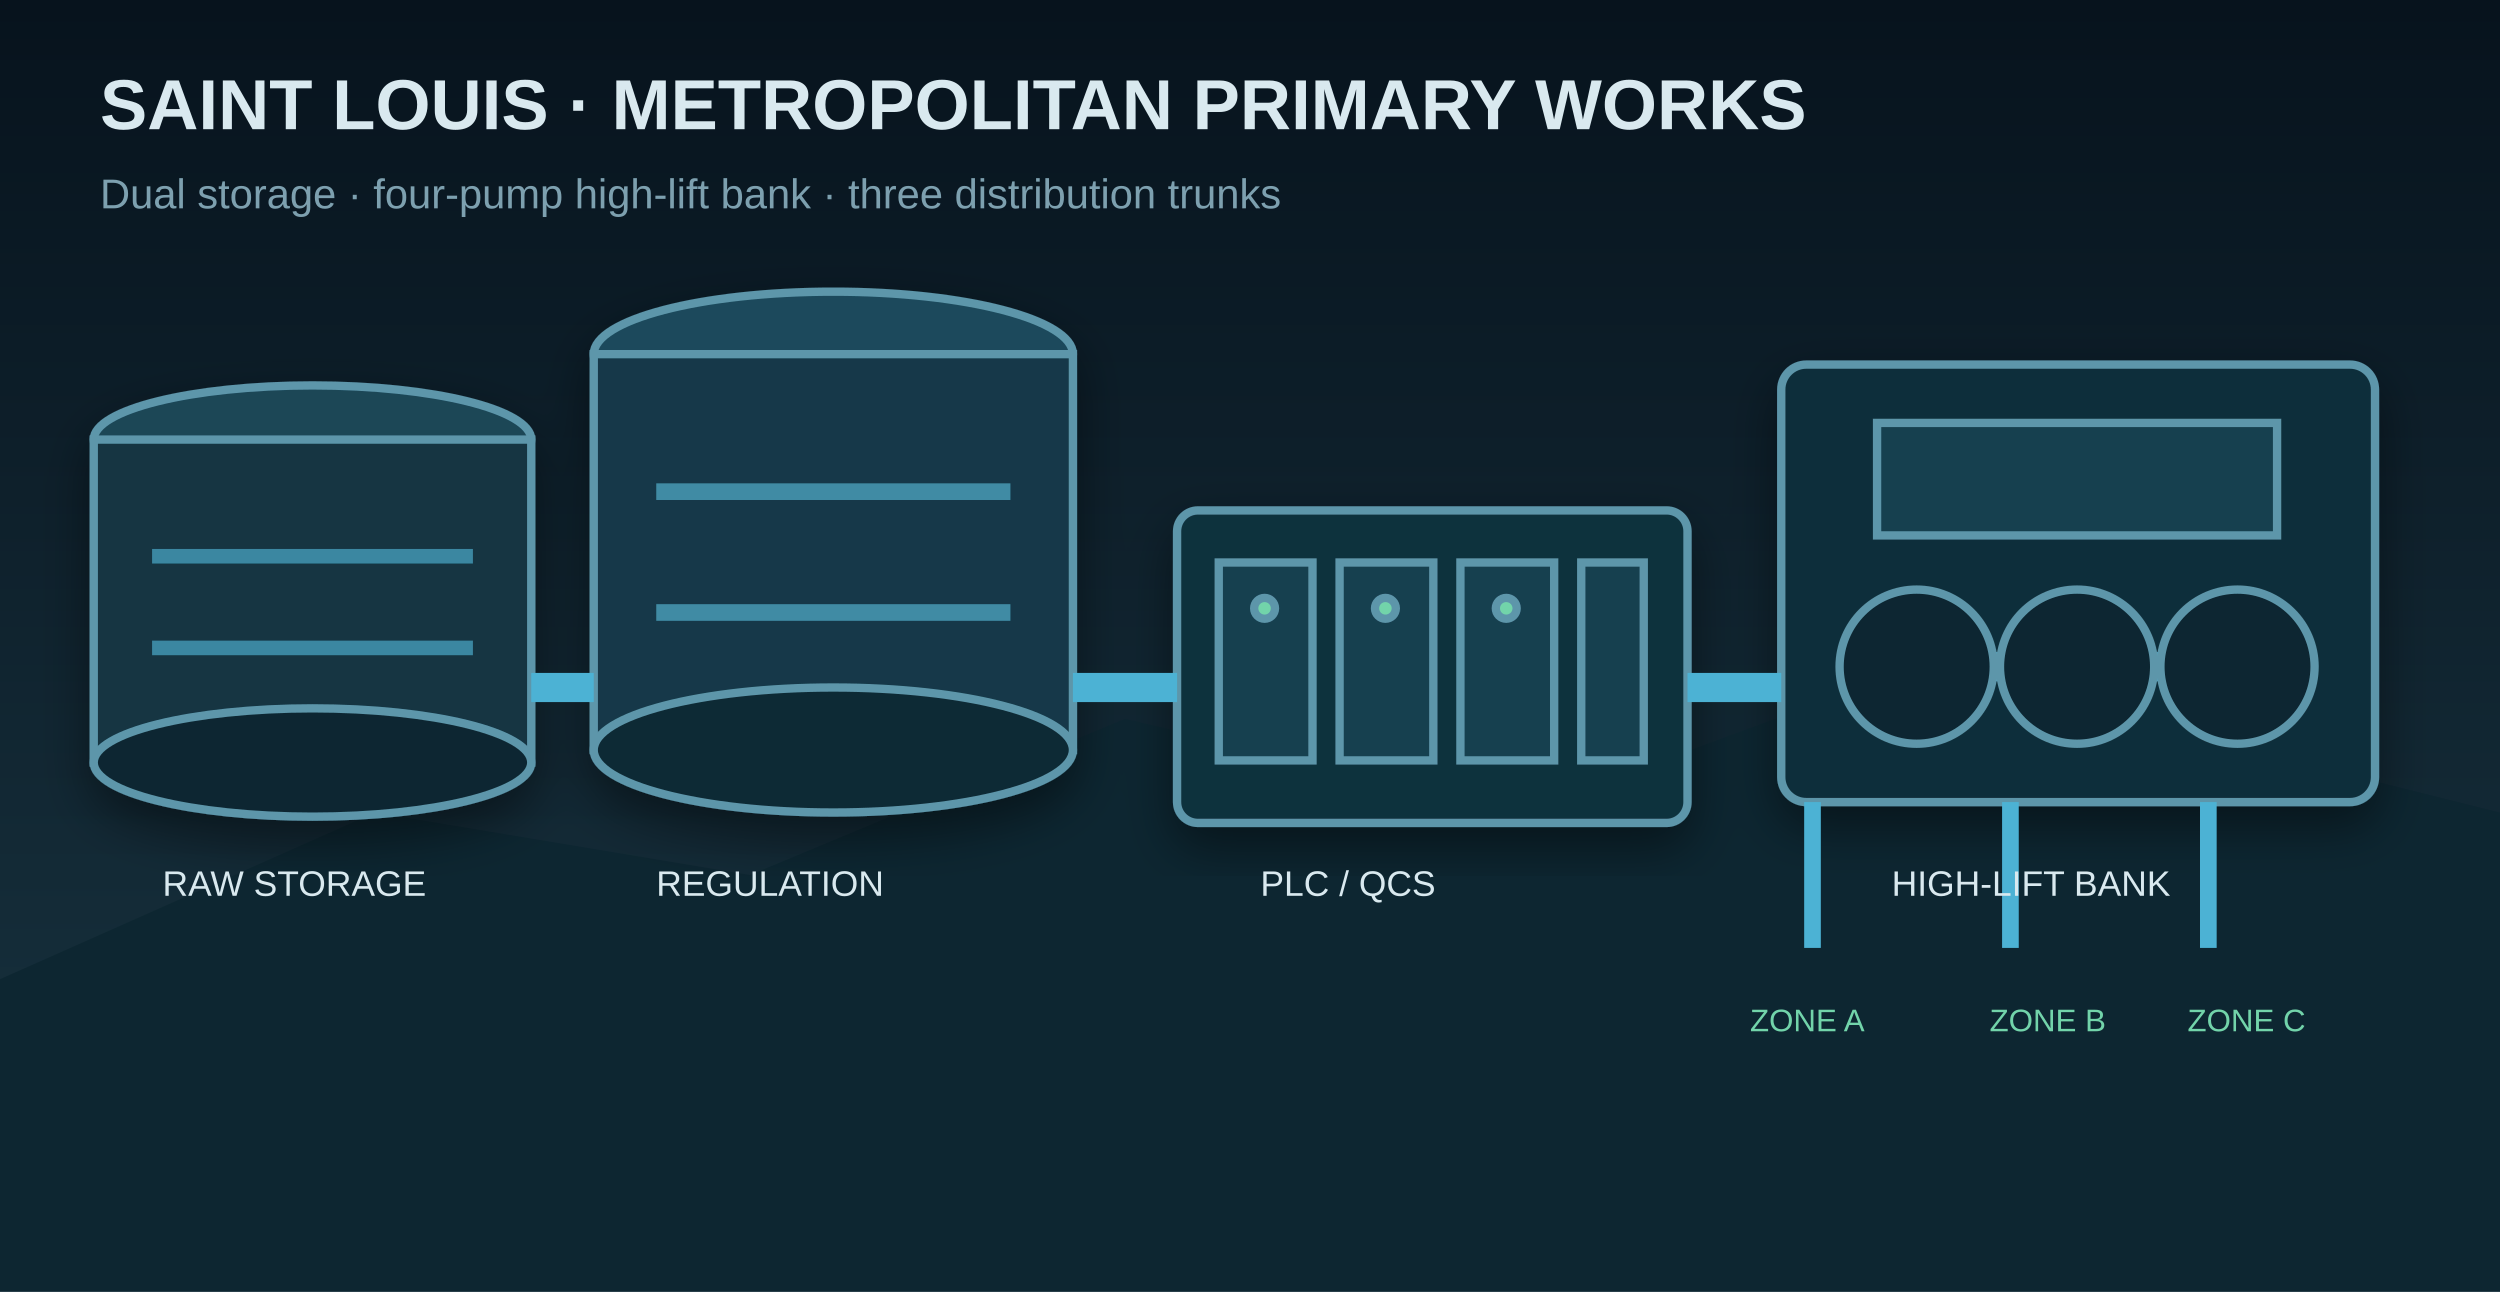
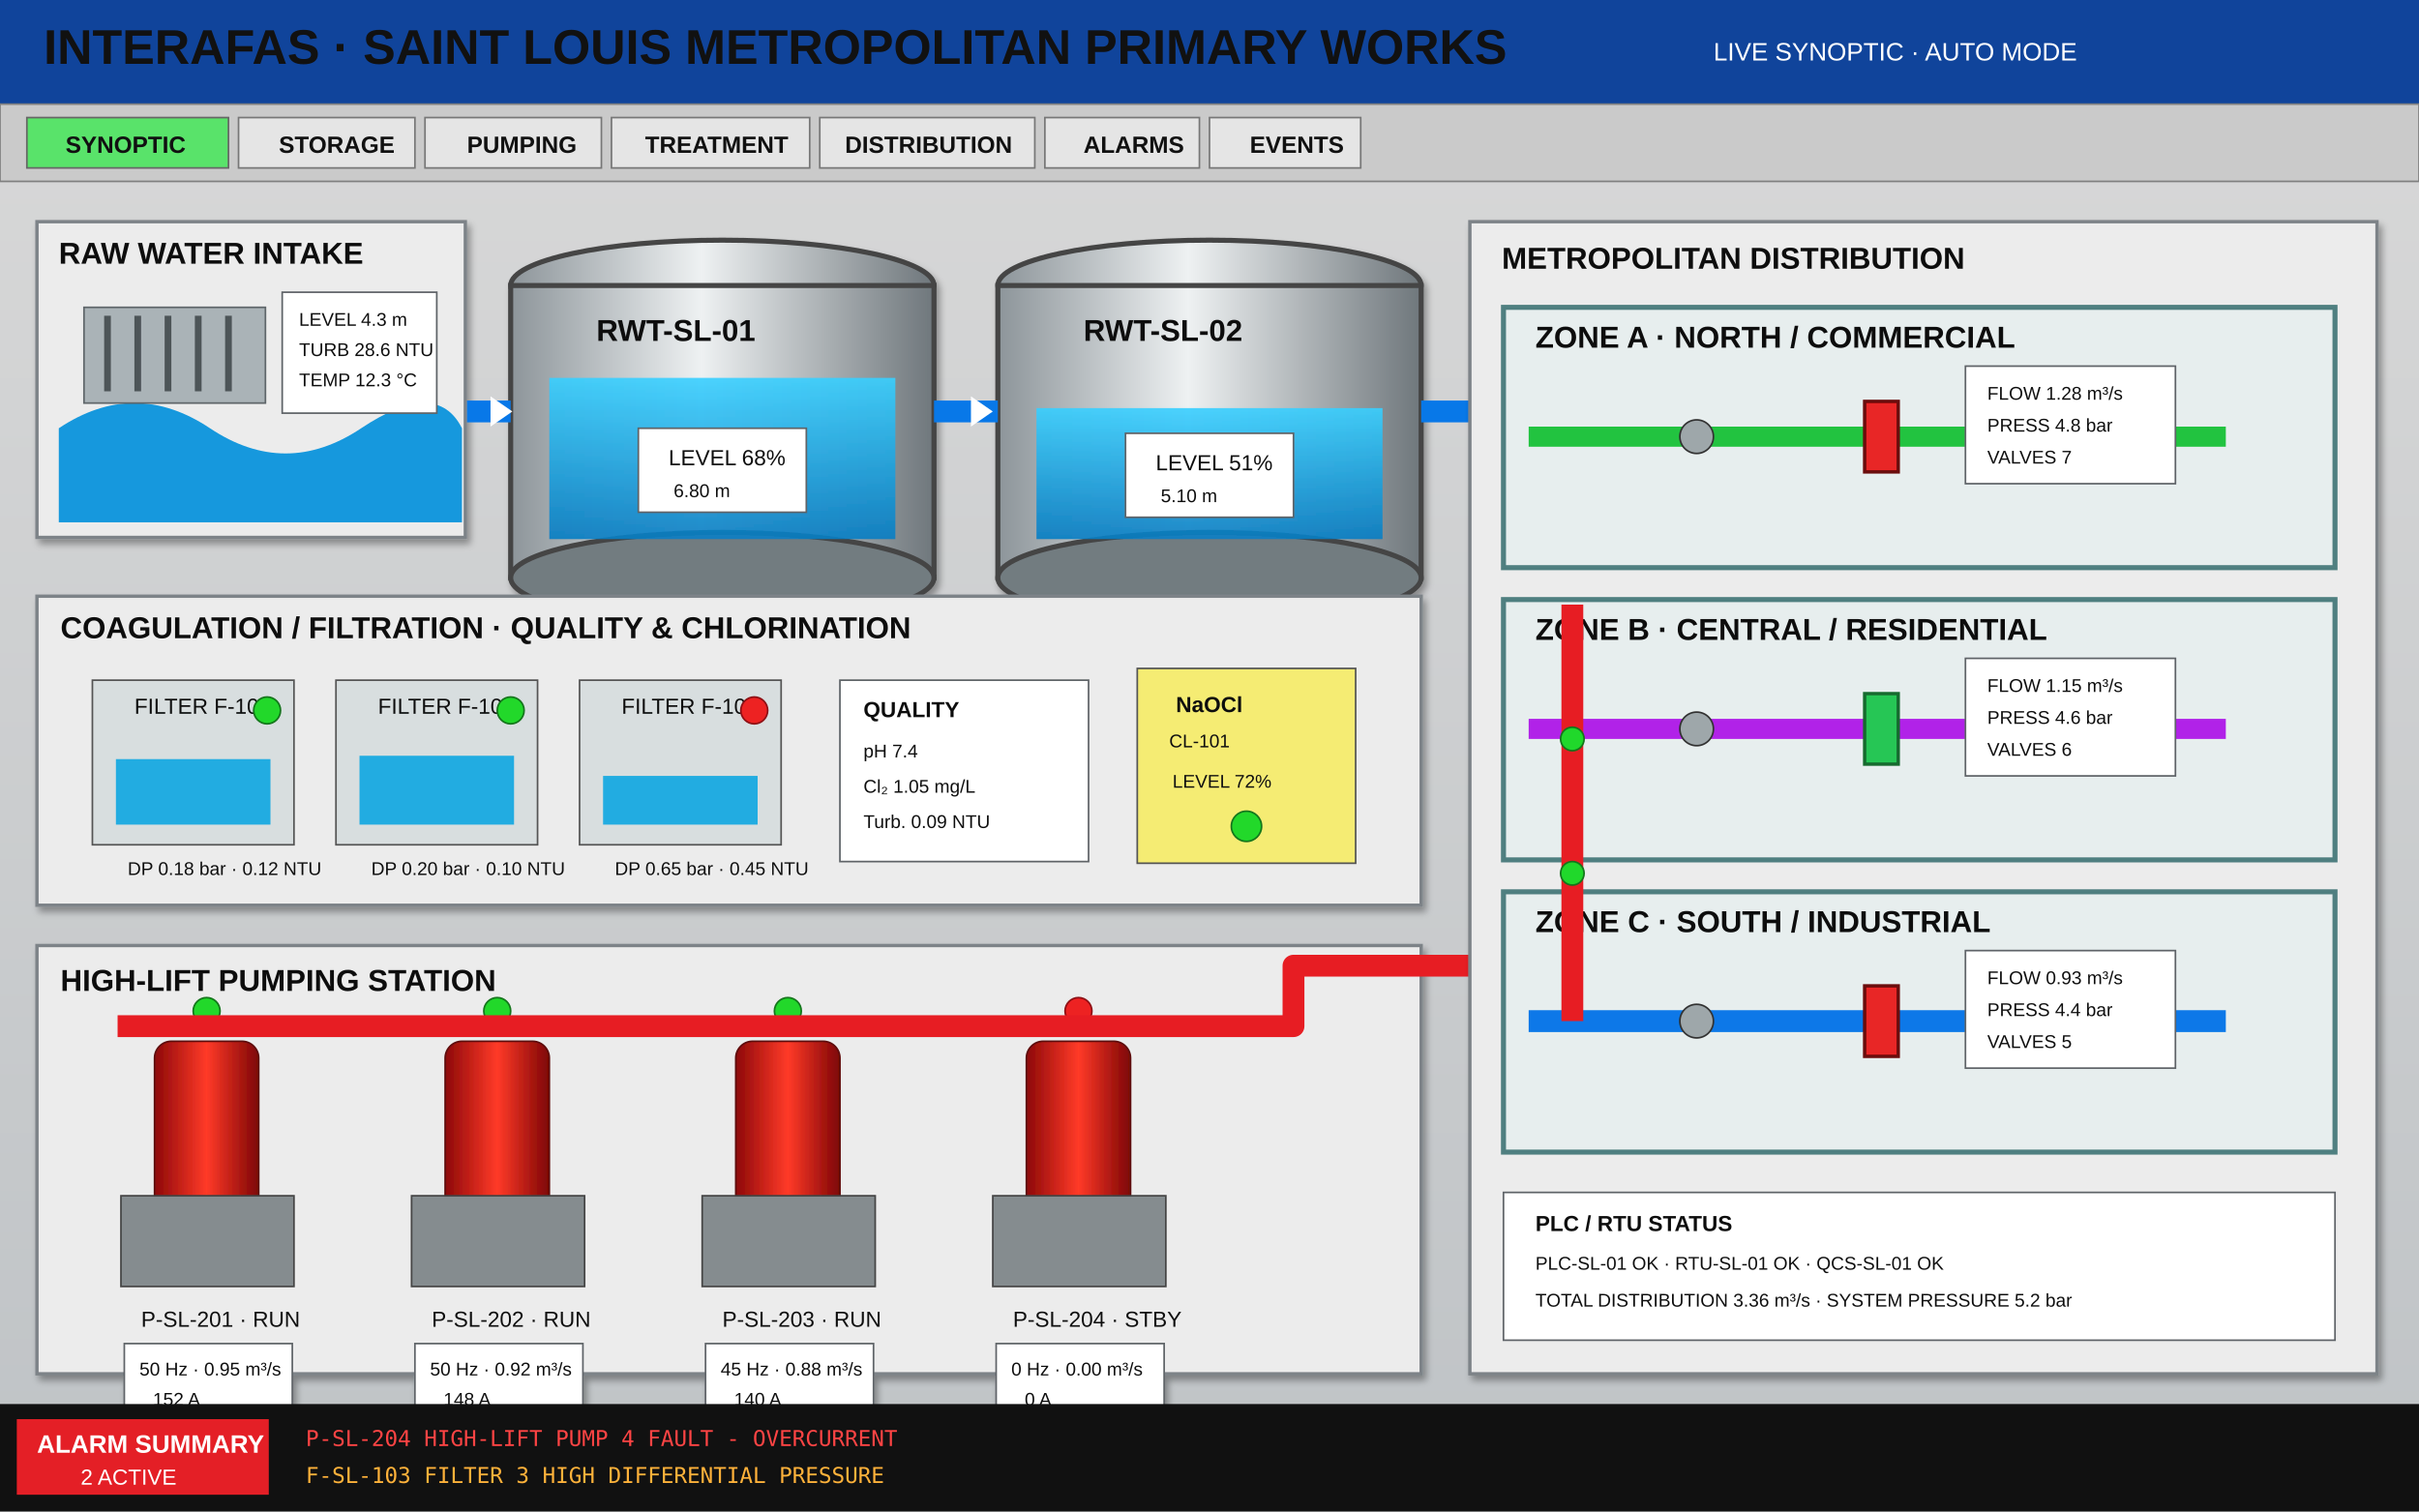
- <svg xmlns="http://www.w3.org/2000/svg" viewBox="0 0 1200 620">
+ <svg xmlns="http://www.w3.org/2000/svg" viewBox="0 0 1440 900">
  <defs>
-     <linearGradient id="bg" x1="0" y1="0" x2="0" y2="1">
-       <stop stop-color="#07131d" />
-       <stop offset="1" stop-color="#193542" />
-     </linearGradient>
-     <filter id="d">
-       <feDropShadow dx="0" dy="10" stdDeviation="12" flood-opacity=".45" />
+     <linearGradient id="panel" x1="0" y1="0" x2="0" y2="1">
+       <stop stop-color="#d9d9d9" />
+       <stop offset="1" stop-color="#bfc3c6" />
+     </linearGradient>
+     <linearGradient id="tank" x1="0" y1="0" x2="1" y2="0">
+       <stop stop-color="#8d959a" />
+       <stop offset=".45" stop-color="#eef1f2" />
+       <stop offset="1" stop-color="#6f777c" />
+     </linearGradient>
+     <linearGradient id="water" x1="0" y1="0" x2="0" y2="1">
+       <stop stop-color="#38cfff" />
+       <stop offset="1" stop-color="#087dc3" />
+     </linearGradient>
+     <linearGradient id="pump" x1="0" y1="0" x2="1" y2="0">
+       <stop stop-color="#8d0909" />
+       <stop offset=".5" stop-color="#ff3a28" />
+       <stop offset="1" stop-color="#7d0505" />
+     </linearGradient>
+     <filter id="shadow">
+       <feDropShadow dx="2" dy="3" stdDeviation="2" flood-opacity=".35" />
    </filter>
+     <style>
+     .t{font-family:Arial,Segoe UI,sans-serif;fill:#111}.h{font-size:18px;font-weight:700}.s{font-size:13px}.xs{font-size:11px}.tag{fill:#fff;stroke:#5f6468;stroke-width:1}.panel{fill:#ececec;stroke:#7d8388;stroke-width:2}.green{fill:#20d82b;stroke:#13751b}.red{fill:#ed2024;stroke:#8d1114}.bluepipe{fill:none;stroke:#0878e8;stroke-width:13;stroke-linejoin:round}.redpipe{fill:none;stroke:#e71d23;stroke-width:13;stroke-linejoin:round}.greenpipe{fill:none;stroke:#22c33f;stroke-width:12;stroke-linejoin:round}.purplepipe{fill:none;stroke:#b123e8;stroke-width:12;stroke-linejoin:round}.arrow{fill:#fff}.thin{stroke:#40484d;stroke-width:2;fill:none}.valve{fill:#e82525;stroke:#6b0808;stroke-width:2}
+   </style>
  </defs>
-   <rect width="1200" height="620" fill="url(#bg)" />
-   <path d="M0 470L180 390L360 420L540 345L730 390L920 320L1200 390V620H0Z" fill="#0d2631" />
-   <g stroke="#5d96aa" stroke-width="4" filter="url(#d)">
-     <g transform="translate(45 185)">
-       <ellipse cx="105" cy="26" rx="105" ry="26" fill="#1a4657" />
-       <rect y="26" width="210" height="155" fill="#123442" />
-       <ellipse cx="105" cy="181" rx="105" ry="26" fill="#0d2732" />
-       <path d="M28 82H182M28 126H182" stroke="#3b87a1" stroke-width="7" />
-     </g>
-     <g transform="translate(285 140)">
-       <ellipse cx="115" cy="30" rx="115" ry="30" fill="#1b4a5c" />
-       <rect y="30" width="230" height="190" fill="#143948" />
-       <ellipse cx="115" cy="220" rx="115" ry="30" fill="#0e2934" />
-       <path d="M30 96H200M30 154H200" stroke="#3f8ba4" stroke-width="8" />
-     </g>
-     <g transform="translate(565 245)">
-       <rect width="245" height="150" rx="10" fill="#11313e" />
-       <g fill="#183f50">
-         <rect x="20" y="25" width="45" height="95" />
-         <rect x="78" y="25" width="45" height="95" />
-         <rect x="136" y="25" width="45" height="95" />
-         <rect x="194" y="25" width="30" height="95" />
-       </g>
-       <g fill="#72d4aa">
-         <circle cx="42" cy="47" r="5" />
-         <circle cx="100" cy="47" r="5" />
-         <circle cx="158" cy="47" r="5" />
-       </g>
-     </g>
-     <g transform="translate(855 175)">
-       <rect width="285" height="210" rx="12" fill="#102f3b" />
-       <path d="M30 145H255" stroke="#4cb2d4" stroke-width="14" />
-       <circle cx="65" cy="145" r="37" fill="#0c2530" />
-       <circle cx="142" cy="145" r="37" fill="#0c2530" />
-       <circle cx="219" cy="145" r="37" fill="#0c2530" />
-       <rect x="46" y="28" width="192" height="54" fill="#173f4f" />
-     </g>
-   </g>
-   <path d="M255 330H285M515 330H565M810 330H855" stroke="#4cb2d4" stroke-width="14" />
-   <path d="M965 385V455M1060 385V455M870 385V455" stroke="#4cb2d4" stroke-width="8" />
-   <g fill="#d9e9ef" font-family="Segoe UI,Arial">
-     <text x="48" y="62" font-size="34" font-weight="700">SAINT LOUIS · METROPOLITAN PRIMARY WORKS</text>
-     <text x="48" y="100" font-size="20" fill="#7da0af">Dual storage · four-pump high-lift bank · three distribution trunks</text>
-     <text x="78" y="430" font-size="17">RAW STORAGE</text>
-     <text x="315" y="430" font-size="17">REGULATION</text>
-     <text x="605" y="430" font-size="17">PLC / QCS</text>
-     <text x="908" y="430" font-size="17">HIGH-LIFT BANK</text>
-     <text x="840" y="495" font-size="15" fill="#72d4aa">ZONE A</text>
-     <text x="955" y="495" font-size="15" fill="#72d4aa">ZONE B</text>
-     <text x="1050" y="495" font-size="15" fill="#72d4aa">ZONE C</text>
-   </g>
+   <rect width="1440" height="900" fill="url(#panel)" />
+   <rect x="0" y="0" width="1440" height="62" fill="#10449b" />
+   <rect x="0" y="62" width="1440" height="46" fill="#cacaca" stroke="#808080" />
+   <text x="26" y="38" class="t" font-size="29" font-weight="800" fill="#fff">INTERAFAS · SAINT LOUIS METROPOLITAN PRIMARY WORKS</text>
+   <text x="1020" y="36" font-family="Arial" font-size="15" fill="#fff">LIVE SYNOPTIC · AUTO MODE</text>
+   <g class="t" font-size="14" font-weight="700">
+     <rect x="16" y="70" width="120" height="30" fill="#59e36a" stroke="#666" />
+     <text x="39" y="91">SYNOPTIC</text>
+     <rect x="142" y="70" width="105" height="30" fill="#e5e5e5" stroke="#777" />
+     <text x="166" y="91">STORAGE</text>
+     <rect x="253" y="70" width="105" height="30" fill="#e5e5e5" stroke="#777" />
+     <text x="278" y="91">PUMPING</text>
+     <rect x="364" y="70" width="118" height="30" fill="#e5e5e5" stroke="#777" />
+     <text x="384" y="91">TREATMENT</text>
+     <rect x="488" y="70" width="128" height="30" fill="#e5e5e5" stroke="#777" />
+     <text x="503" y="91">DISTRIBUTION</text>
+     <rect x="622" y="70" width="92" height="30" fill="#e5e5e5" stroke="#777" />
+     <text x="645" y="91">ALARMS</text>
+     <rect x="720" y="70" width="90" height="30" fill="#e5e5e5" stroke="#777" />
+     <text x="744" y="91">EVENTS</text>
+   </g>
+   <g filter="url(#shadow)">
+     <rect x="22" y="132" width="255" height="188" class="panel" />
+     <text x="35" y="157" class="t h">RAW WATER INTAKE</text>
+     <path d="M35 255 Q80 225 125 255 T215 255 T275 255V311H35Z" fill="#1598dd" />
+     <rect x="50" y="183" width="108" height="57" fill="#aab3b7" stroke="#5f666a" />
+     <path d="M64 188v45M82 188v45M100 188v45M118 188v45M136 188v45" stroke="#4e5559" stroke-width="4" />
+     <rect x="168" y="174" width="92" height="72" class="tag" />
+     <text x="178" y="194" class="t xs">LEVEL 4.3 m</text>
+     <text x="178" y="212" class="t xs">TURB 28.6 NTU</text>
+     <text x="178" y="230" class="t xs">TEMP 12.3 °C</text>
+   </g>
+   <g filter="url(#shadow)">
+     <ellipse cx="430" cy="170" rx="126" ry="27" fill="url(#tank)" stroke="#444" stroke-width="3" />
+     <rect x="304" y="170" width="252" height="174" fill="url(#tank)" stroke="#444" stroke-width="3" />
+     <ellipse cx="430" cy="344" rx="126" ry="27" fill="#727b80" stroke="#444" stroke-width="3" />
+     <rect x="327" y="225" width="206" height="96" fill="url(#water)" opacity=".9" />
+     <text x="355" y="203" class="t h">RWT-SL-01</text>
+     <rect x="380" y="255" width="100" height="50" class="tag" />
+     <text x="398" y="277" class="t s">LEVEL 68%</text>
+     <text x="401" y="296" class="t xs">6.80 m</text>
+     <ellipse cx="720" cy="170" rx="126" ry="27" fill="url(#tank)" stroke="#444" stroke-width="3" />
+     <rect x="594" y="170" width="252" height="174" fill="url(#tank)" stroke="#444" stroke-width="3" />
+     <ellipse cx="720" cy="344" rx="126" ry="27" fill="#727b80" stroke="#444" stroke-width="3" />
+     <rect x="617" y="243" width="206" height="78" fill="url(#water)" opacity=".9" />
+     <text x="645" y="203" class="t h">RWT-SL-02</text>
+     <rect x="670" y="258" width="100" height="50" class="tag" />
+     <text x="688" y="280" class="t s">LEVEL 51%</text>
+     <text x="691" y="299" class="t xs">5.10 m</text>
+   </g>
+   <path d="M278 245H304M556 245H594M846 245H936V360" class="bluepipe" />
+   <polygon points="292,236 305,245 292,254" class="arrow" />
+   <polygon points="578,236 591,245 578,254" class="arrow" />
+   <g filter="url(#shadow)">
+     <rect x="22" y="355" width="824" height="184" class="panel" />
+     <text x="36" y="380" class="t h">COAGULATION / FILTRATION · QUALITY &amp; CHLORINATION</text>
+     <g transform="translate(55 405)">
+       <rect width="120" height="98" fill="#d8dedf" stroke="#555" />
+       <rect x="14" y="47" width="92" height="39" fill="#21ace1" />
+       <text x="25" y="20" class="t s">FILTER F-101</text>
+       <circle cx="104" cy="18" r="8" class="green" />
+       <text x="21" y="116" class="t xs">DP 0.18 bar · 0.12 NTU</text>
+     </g>
+     <g transform="translate(200 405)">
+       <rect width="120" height="98" fill="#d8dedf" stroke="#555" />
+       <rect x="14" y="45" width="92" height="41" fill="#21ace1" />
+       <text x="25" y="20" class="t s">FILTER F-102</text>
+       <circle cx="104" cy="18" r="8" class="green" />
+       <text x="21" y="116" class="t xs">DP 0.20 bar · 0.10 NTU</text>
+     </g>
+     <g transform="translate(345 405)">
+       <rect width="120" height="98" fill="#d8dedf" stroke="#555" />
+       <rect x="14" y="57" width="92" height="29" fill="#21ace1" />
+       <text x="25" y="20" class="t s">FILTER F-103</text>
+       <circle cx="104" cy="18" r="8" class="red" />
+       <text x="21" y="116" class="t xs">DP 0.65 bar · 0.45 NTU</text>
+     </g>
+     <rect x="500" y="405" width="148" height="108" class="tag" />
+     <text x="514" y="427" class="t s" font-weight="700">QUALITY</text>
+     <text x="514" y="451" class="t xs">pH 7.4</text>
+     <text x="514" y="472" class="t xs">Cl₂ 1.05 mg/L</text>
+     <text x="514" y="493" class="t xs">Turb. 0.09 NTU</text>
+     <rect x="677" y="398" width="130" height="116" fill="#f5ec73" stroke="#555" />
+     <text x="700" y="424" class="t s" font-weight="700">NaOCl</text>
+     <text x="696" y="445" class="t xs">CL-101</text>
+     <text x="698" y="469" class="t xs">LEVEL 72%</text>
+     <circle cx="742" cy="492" r="9" class="green" />
+   </g>
+   <g filter="url(#shadow)">
+     <rect x="22" y="563" width="824" height="255" class="panel" />
+     <text x="36" y="590" class="t h">HIGH-LIFT PUMPING STATION</text>
+     <g transform="translate(72 620)">
+       <rect x="20" y="0" width="62" height="105" rx="10" fill="url(#pump)" stroke="#5d0808" />
+       <rect x="0" y="92" width="103" height="54" fill="#858c8f" stroke="#444" />
+       <circle cx="51" cy="-18" r="8" class="green" />
+       <text x="12" y="170" class="t s">P-SL-201 · RUN</text>
+       <rect x="2" y="180" width="100" height="48" class="tag" />
+       <text x="11" y="199" class="t xs">50 Hz · 0.95 m³/s</text>
+       <text x="19" y="217" class="t xs">152 A</text>
+     </g>
+     <g transform="translate(245 620)">
+       <rect x="20" y="0" width="62" height="105" rx="10" fill="url(#pump)" stroke="#5d0808" />
+       <rect x="0" y="92" width="103" height="54" fill="#858c8f" stroke="#444" />
+       <circle cx="51" cy="-18" r="8" class="green" />
+       <text x="12" y="170" class="t s">P-SL-202 · RUN</text>
+       <rect x="2" y="180" width="100" height="48" class="tag" />
+       <text x="11" y="199" class="t xs">50 Hz · 0.92 m³/s</text>
+       <text x="19" y="217" class="t xs">148 A</text>
+     </g>
+     <g transform="translate(418 620)">
+       <rect x="20" y="0" width="62" height="105" rx="10" fill="url(#pump)" stroke="#5d0808" />
+       <rect x="0" y="92" width="103" height="54" fill="#858c8f" stroke="#444" />
+       <circle cx="51" cy="-18" r="8" class="green" />
+       <text x="12" y="170" class="t s">P-SL-203 · RUN</text>
+       <rect x="2" y="180" width="100" height="48" class="tag" />
+       <text x="11" y="199" class="t xs">45 Hz · 0.88 m³/s</text>
+       <text x="19" y="217" class="t xs">140 A</text>
+     </g>
+     <g transform="translate(591 620)">
+       <rect x="20" y="0" width="62" height="105" rx="10" fill="url(#pump)" stroke="#5d0808" />
+       <rect x="0" y="92" width="103" height="54" fill="#858c8f" stroke="#444" />
+       <circle cx="51" cy="-18" r="8" class="red" />
+       <text x="12" y="170" class="t s">P-SL-204 · STBY</text>
+       <rect x="2" y="180" width="100" height="48" class="tag" />
+       <text x="11" y="199" class="t xs">0 Hz · 0.00 m³/s</text>
+       <text x="19" y="217" class="t xs">0 A</text>
+     </g>
+   </g>
+   <path d="M70 611H770V575H955" class="redpipe" />
+   <polygon points="936,566 952,575 936,584" class="arrow" />
+   <g filter="url(#shadow)">
+     <rect x="875" y="132" width="540" height="686" class="panel" />
+     <text x="894" y="160" class="t h">METROPOLITAN DISTRIBUTION</text>
+     <rect x="895" y="183" width="495" height="155" fill="#e7eeee" stroke="#507f80" stroke-width="3" />
+     <text x="914" y="207" class="t h">ZONE A · NORTH / COMMERCIAL</text>
+     <path d="M910 260H1325" class="greenpipe" />
+     <circle cx="1010" cy="260" r="10" fill="#9ea7aa" stroke="#333" />
+     <rect x="1110" y="239" width="20" height="42" class="valve" />
+     <rect x="1170" y="218" width="125" height="70" class="tag" />
+     <text x="1183" y="238" class="t xs">FLOW 1.28 m³/s</text>
+     <text x="1183" y="257" class="t xs">PRESS 4.8 bar</text>
+     <text x="1183" y="276" class="t xs">VALVES 7</text>
+     <rect x="895" y="357" width="495" height="155" fill="#e7eeee" stroke="#507f80" stroke-width="3" />
+     <text x="914" y="381" class="t h">ZONE B · CENTRAL / RESIDENTIAL</text>
+     <path d="M910 434H1325" class="purplepipe" />
+     <circle cx="1010" cy="434" r="10" fill="#9ea7aa" stroke="#333" />
+     <rect x="1110" y="413" width="20" height="42" fill="#25c654" stroke="#166b2f" stroke-width="2" />
+     <rect x="1170" y="392" width="125" height="70" class="tag" />
+     <text x="1183" y="412" class="t xs">FLOW 1.15 m³/s</text>
+     <text x="1183" y="431" class="t xs">PRESS 4.6 bar</text>
+     <text x="1183" y="450" class="t xs">VALVES 6</text>
+     <rect x="895" y="531" width="495" height="155" fill="#e7eeee" stroke="#507f80" stroke-width="3" />
+     <text x="914" y="555" class="t h">ZONE C · SOUTH / INDUSTRIAL</text>
+     <path d="M910 608H1325" class="bluepipe" />
+     <circle cx="1010" cy="608" r="10" fill="#9ea7aa" stroke="#333" />
+     <rect x="1110" y="587" width="20" height="42" class="valve" />
+     <rect x="1170" y="566" width="125" height="70" class="tag" />
+     <text x="1183" y="586" class="t xs">FLOW 0.93 m³/s</text>
+     <text x="1183" y="605" class="t xs">PRESS 4.4 bar</text>
+     <text x="1183" y="624" class="t xs">VALVES 5</text>
+     <rect x="895" y="710" width="495" height="88" class="tag" />
+     <text x="914" y="733" class="t s" font-weight="700">PLC / RTU STATUS</text>
+     <text x="914" y="756" class="t xs">PLC-SL-01  OK   ·   RTU-SL-01  OK   ·   QCS-SL-01  OK</text>
+     <text x="914" y="778" class="t xs">TOTAL DISTRIBUTION 3.36 m³/s   ·   SYSTEM PRESSURE 5.2 bar</text>
+   </g>
+   <path d="M936 360V608" class="redpipe" />
+   <circle cx="936" cy="440" r="7" class="green" />
+   <circle cx="936" cy="520" r="7" class="green" />
+   <rect x="0" y="836" width="1440" height="64" fill="#111" />
+   <rect x="10" y="845" width="150" height="45" fill="#e41f26" />
+   <text x="22" y="865" font-family="Arial" font-size="15" font-weight="700" fill="#fff">ALARM SUMMARY</text>
+   <text x="48" y="884" font-family="Arial" font-size="13" fill="#fff">2 ACTIVE</text>
+   <text x="182" y="861" font-family="Consolas,monospace" font-size="13" fill="#ff4444">P-SL-204  HIGH-LIFT PUMP 4  FAULT - OVERCURRENT</text>
+   <text x="182" y="883" font-family="Consolas,monospace" font-size="13" fill="#ffb23a">F-SL-103  FILTER 3  HIGH DIFFERENTIAL PRESSURE</text>
</svg>
